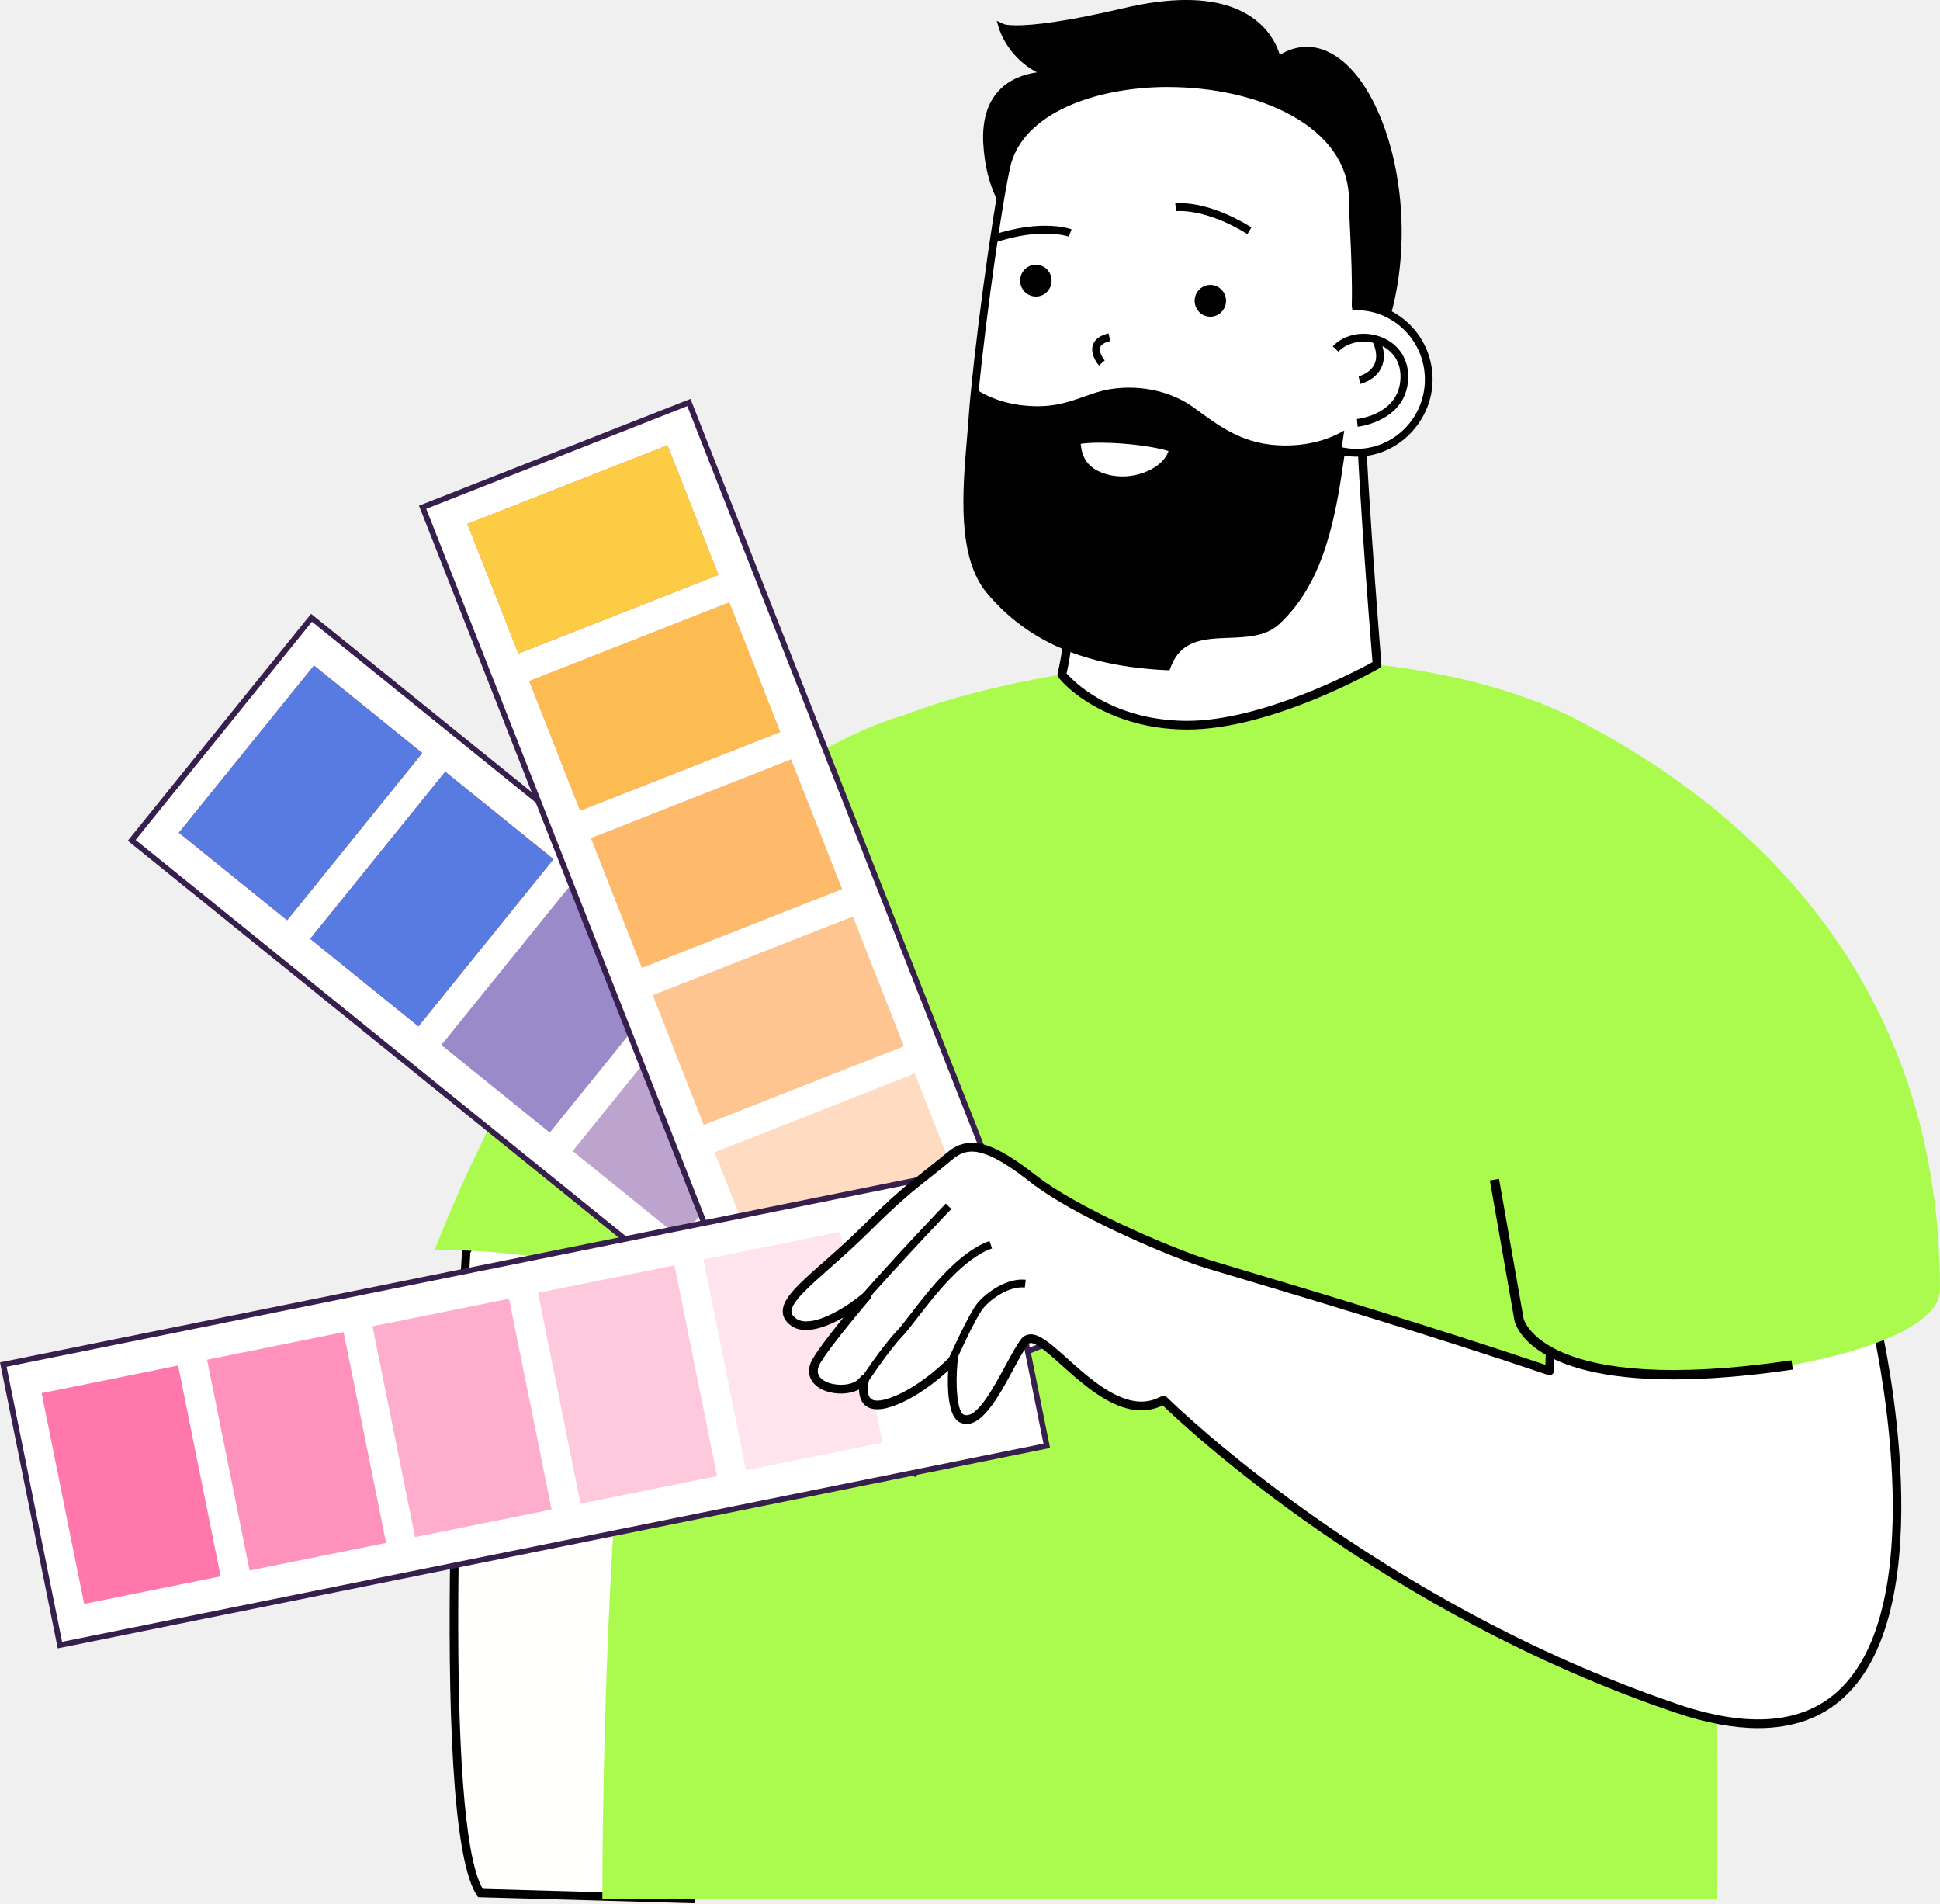
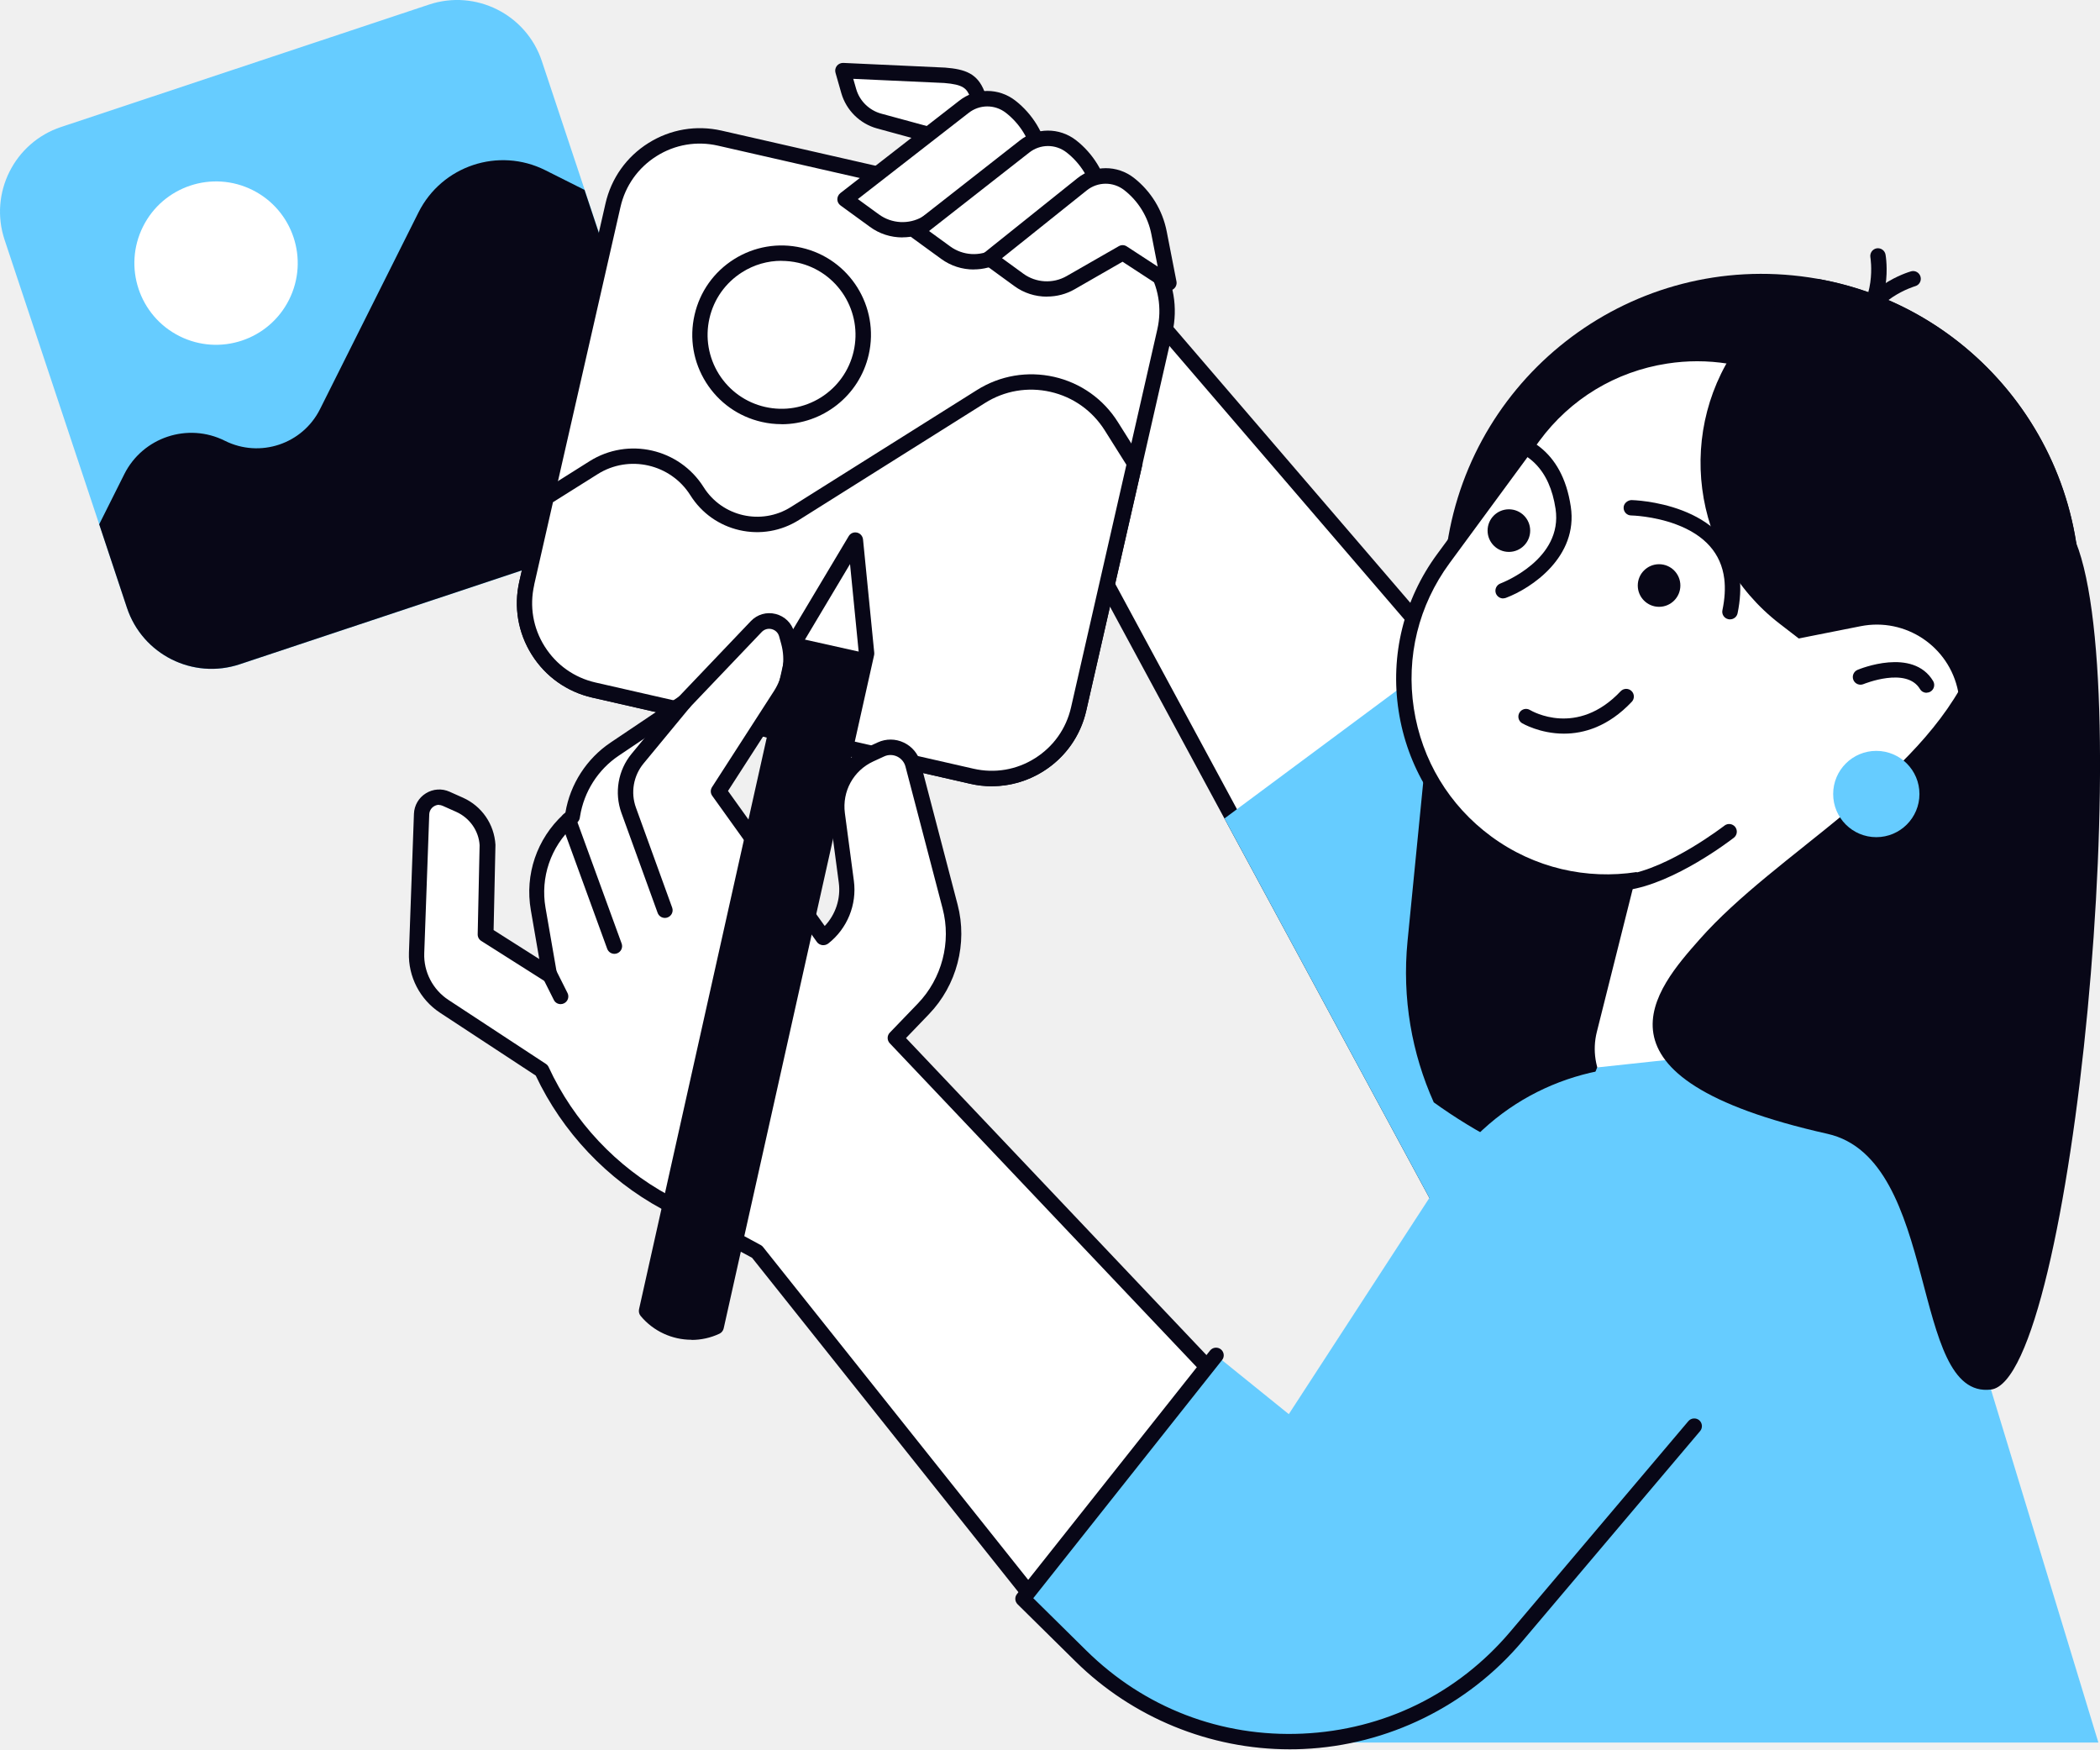
- <svg xmlns="http://www.w3.org/2000/svg" id="Capa_2" data-name="Capa 2" viewBox="0 0 1011.48 992.08">
+ <svg xmlns="http://www.w3.org/2000/svg" id="Capa_2" data-name="Capa 2" viewBox="0 0 273.09 227.45">
  <defs>
    <style>
      .cls-1 {
-         opacity: .6;
+         fill: #fff;
      }

      .cls-2 {
-         fill: #fdcc45;
+         fill: #6cf;
      }

      .cls-3 {
-         fill: #fff;
-       }
- 
-       .cls-4 {
-         fill: #abfb4f;
-       }
- 
-       .cls-5 {
-         opacity: .4;
-       }
- 
-       .cls-6 {
-         fill: #361e4d;
-       }
- 
-       .cls-7 {
-         fill: #587be1;
-       }
- 
-       .cls-8 {
-         fill: #1a2e35;
-       }
- 
-       .cls-9 {
-         opacity: .8;
-       }
- 
-       .cls-10 {
-         opacity: .2;
-       }
- 
-       .cls-11 {
-         fill: #ff5f68;
-       }
- 
-       .cls-12 {
-         fill: #010101;
-       }
- 
-       .cls-13 {
-         fill: #fffffd;
-       }
- 
-       .cls-14 {
-         fill: #ff77ab;
+         fill: #080717;
      }
    </style>
  </defs>
-   <g id="Capa_1-2" data-name="Capa 1">
+   <g id="_Layer_" data-name="&amp;lt;Layer&amp;gt;">
    <g>
      <g>
-         <path class="cls-13" d="M250.45,986.74c-25.85-39.02-7.53-331.86-7.34-334.83l36.9-65.2,103.52,29.8-23.54,373.31-109.54-3.08Z" />
-         <path d="M281.08,589.31l100.16,28.83-23.3,369.42-106.24-2.98c-20.26-34.75-11.66-249.05-6.47-331.52l35.85-63.75h0ZM278.95,584.11l-38.04,67.66s-19.14,300.66,8.37,337.13l112.78,3.17,23.79-377.19-106.9-30.77h0Z" />
+         <polygon class="cls-1" points="139.65 68.08 151 42.2 237.02 142.33 191.51 164.07 139.65 68.08" />
+         <path class="cls-3" d="M151.28,44.06l84.14,97.93-43.48,20.76-51.17-94.72,10.51-23.98h0ZM150.72,40.34l-12.18,27.79,52.54,97.25,47.55-22.71-87.91-102.33h0Z" />
+       </g>
+       <polygon class="cls-2" points="188.69 84.54 159.23 106.42 191.08 165.38 238.63 142.67 188.69 84.54" />
+       <path class="cls-3" d="M233.17,35.81h0c-22.75-2.25-43,14.37-45.25,37.12l-4.88,49.44c-.73,7.44.56,14.6,3.41,20.96,11.13,8.01,24.77,12.74,39.52,12.74,12.53,0,24.25-3.41,34.32-9.34,2.73-4.85,4.53-10.33,5.12-16.23l4.88-49.44c2.25-22.75-14.37-43.01-37.12-45.25Z" />
+       <g>
+         <path class="cls-2" d="M18.27,6.67h50.43c6.4,0,11.6,5.2,11.6,11.6v50.43c0,6.4-5.2,11.6-11.6,11.6H18.27c-6.4,0-11.6-5.2-11.6-11.6V18.27c0-6.4,5.2-11.6,11.6-11.6Z" transform="translate(-11.5 15.95) rotate(-18.4)" />
+         <circle class="cls-1" cx="28.09" cy="34.21" r="10.62" transform="translate(-15.07 44.01) rotate(-63.4)" />
+         <path class="cls-3" d="M16.51,79.03l-3.61-10.86,3.26-6.51c2.41-4.81,8.27-6.76,13.08-4.35h0c4.56,2.28,10.1.44,12.38-4.12l12.8-25.57c3.04-6.07,10.42-8.53,16.49-5.49l5.1,2.56,10.35,31.1c2.02,6.08-1.27,12.64-7.34,14.66l-47.85,15.92c-6.08,2.02-12.64-1.27-14.66-7.34Z" />
      </g>
      <g>
        <g>
-           <path class="cls-4" d="M226.55,651.68s123.9-5.01,195.29,67.67l48.42-346.16s-148.55,36.04-243.71,278.49Z" />
-           <path class="cls-4" d="M886.03,674.59c-11.42-120.06-20.62-167.3-55.15-294.83-96.44-55.41-273.76-40.27-360.62-6.58l-119.35,190.94c-31.47,109.76-36.85,333.26-36.85,425.52h581.29s2.42-191.85-9.32-315.05Z" />
-           <g>
-             <g>
-               <g>
-                 <polygon class="cls-3" points="570.69 651.93 476.94 767.96 68.65 438.03 162.42 322.01 570.69 651.93" />
-                 <path class="cls-6" d="M477.16,770l-1.14-.92L66.62,438.24l95.58-118.28,1.13.92,409.41,330.83-95.58,118.29ZM70.71,437.81l406,328.1,91.93-113.76L162.65,324.06l-91.93,113.76Z" />
-               </g>
-               <g>
-                 <polygon class="cls-11" points="220.17 392.53 149.71 479.7 93.24 434.06 163.7 346.88 220.17 392.53" />
-                 <g class="cls-9">
-                   <polygon class="cls-11" points="288.61 447.84 218.17 535.02 161.7 489.38 232.14 402.21 288.61 447.84" />
-                 </g>
-                 <g class="cls-1">
-                   <rect class="cls-11" x="237.58" y="487.62" width="112.07" height="72.61" transform="translate(-298.43 423.02) rotate(-51.06)" />
-                 </g>
-                 <g class="cls-5">
-                   <polygon class="cls-11" points="425.52 558.47 355.08 645.64 298.6 600 369.06 512.83 425.52 558.47" />
-                 </g>
-                 <g class="cls-10">
-                   <polygon class="cls-11" points="493.96 613.78 423.52 700.96 367.05 655.32 437.5 568.15 493.96 613.78" />
-                 </g>
-               </g>
-               <g>
-                 <polygon class="cls-7" points="220.17 392.53 149.71 479.7 93.24 434.06 163.7 346.88 220.17 392.53" />
-                 <polygon class="cls-7" points="288.61 447.84 218.17 535.02 161.7 489.38 232.14 402.21 288.61 447.84" />
-                 <g class="cls-1">
-                   <rect class="cls-7" x="237.58" y="487.62" width="112.07" height="72.61" transform="translate(-298.43 423.02) rotate(-51.06)" />
-                 </g>
-                 <g class="cls-5">
-                   <polygon class="cls-7" points="425.52 558.47 355.08 645.64 298.6 600 369.06 512.83 425.52 558.47" />
-                 </g>
-                 <g class="cls-10">
-                   <polygon class="cls-7" points="493.96 613.78 423.52 700.96 367.05 655.32 437.5 568.15 493.96 613.78" />
-                 </g>
-               </g>
-               <path class="cls-8" d="M502.08,680.2c4.06,3.28,4.69,9.25,1.41,13.32-3.28,4.07-9.25,4.7-13.31,1.41-4.07-3.28-4.71-9.24-1.43-13.32,3.28-4.07,9.25-4.7,13.33-1.41Z" />
-             </g>
-             <g>
-               <g>
-                 <polygon class="cls-3" points="551.33 698.27 412.51 752.88 220.34 264.4 359.17 209.79 551.33 698.27" />
-                 <path class="cls-6" d="M411.69,754.77l-.53-1.35-192.71-489.83,141.55-55.67.53,1.35,192.69,489.83-141.53,55.67ZM222.23,265.22l191.11,485.78,136.1-53.54-191.09-485.78-136.11,53.54Z" />
-               </g>
-               <g>
-                 <rect class="cls-11" x="253.11" y="250.06" width="112.08" height="72.6" transform="translate(-83.37 133.05) rotate(-21.47)" />
-                 <g class="cls-9">
-                   <rect class="cls-11" x="285.33" y="331.96" width="112.08" height="72.61" transform="translate(-111.11 150.51) rotate(-21.47)" />
-                 </g>
-                 <g class="cls-1">
-                   <polygon class="cls-11" points="439.02 463.43 334.72 504.46 308.13 436.89 412.45 395.86 439.02 463.43" />
-                 </g>
-                 <g class="cls-5">
-                   <polygon class="cls-11" points="471.24 545.33 366.93 586.36 340.36 518.78 444.66 477.76 471.24 545.33" />
-                 </g>
-                 <g class="cls-10">
-                   <rect class="cls-11" x="381.97" y="577.65" width="112.08" height="72.61" transform="translate(-194.36 202.98) rotate(-21.48)" />
-                 </g>
-               </g>
-               <g>
-                 <rect class="cls-2" x="253.11" y="250.06" width="112.08" height="72.6" transform="translate(-83.37 133.05) rotate(-21.47)" />
-                 <g class="cls-9">
-                   <rect class="cls-2" x="285.33" y="331.96" width="112.08" height="72.61" transform="translate(-111.11 150.51) rotate(-21.47)" />
-                 </g>
-                 <g class="cls-1">
-                   <polygon class="cls-2" points="439.02 463.43 334.72 504.46 308.13 436.89 412.45 395.86 439.02 463.43" />
-                 </g>
-                 <g class="cls-5">
-                   <polygon class="cls-2" points="471.24 545.33 366.93 586.36 340.36 518.78 444.66 477.76 471.24 545.33" />
-                 </g>
-                 <g class="cls-10">
-                   <rect class="cls-2" x="381.97" y="577.65" width="112.08" height="72.61" transform="translate(-194.36 202.98) rotate(-21.48)" />
-                 </g>
-               </g>
-               <path class="cls-8" d="M477.71,688.98c1.91,4.88-.5,10.37-5.35,12.29-4.88,1.91-10.37-.48-12.28-5.35-1.93-4.88.46-10.37,5.33-12.29,4.88-1.92,10.37.49,12.3,5.35Z" />
-             </g>
-             <g>
-               <g>
-                 <polygon class="cls-3" points="516.26 607.41 545.77 753.63 31.25 857.5 1.72 711.28 516.26 607.41" />
-                 <path class="cls-6" d="M30.11,859.21l-.29-1.43L0,710.14l1.43-.29,515.97-104.15.29,1.43,29.8,147.64-1.43.29L30.11,859.21ZM3.44,712.41l28.94,143.38,511.67-103.29-28.93-143.38L3.44,712.41Z" />
-               </g>
-               <g>
-                 <polygon class="cls-14" points="92.86 711.79 115.04 821.66 43.87 836.03 21.7 726.17 92.86 711.79" />
-                 <g class="cls-9">
-                   <polygon class="cls-14" points="179.14 694.39 201.3 804.25 130.14 818.61 107.96 708.75 179.14 694.39" />
-                 </g>
-                 <g class="cls-1">
-                   <polygon class="cls-14" points="265.4 676.98 287.58 786.83 216.4 801.2 194.22 691.34 265.4 676.98" />
-                 </g>
-                 <g class="cls-5">
-                   <polygon class="cls-14" points="351.67 659.56 373.84 769.42 302.68 783.79 280.49 673.92 351.67 659.56" />
-                 </g>
-                 <g class="cls-10">
-                   <polygon class="cls-14" points="437.93 642.15 460.12 752.01 388.94 766.37 366.77 656.5 437.93 642.15" />
-                 </g>
-               </g>
-               <path class="cls-6" d="M493.08,672.53c8.31-1.69,16.41,3.7,18.07,11.99,1.69,8.31-3.7,16.41-12,18.08-8.3,1.68-16.39-3.7-18.07-12.01-1.67-8.3,3.7-16.39,12-18.06Z" />
-             </g>
-           </g>
-           <g>
-             <path d="M665.98,31.92s-5.11-43.22-79.57-25.69c-53.79,12.65-63.52,8.3-63.52,8.3,0,0,5.98,19.67,28.39,24.97,0,0-38.85-4.92-36.59,35.16,2.22,40.07,26.52,45.73,26.9,64.26.38,18.53-32.91,38.55,1.84,64.67,34.76,26.07,112.38,73.07,163.65-3.79,49.7-74.49,5.24-201.5-41.08-167.87Z" />
-             <path d="M636.02,243.88h-.02c-28.03,0-59.57-13.04-93.75-38.69-25.21-18.89-16.18-35.67-8.94-49.16,3.25-6.08,6.35-11.79,6.24-17.11-.14-6.91-4.02-11.96-8.94-18.36-7.41-9.59-16.58-21.57-17.95-45.8-.63-11.8,2.08-21.04,8.1-27.48,5.79-6.22,13.59-8.67,19.91-9.57-15.05-7.83-19.48-21.89-19.71-22.59l-1.29-4.27,4.02,1.8h0s1.63.55,6.35.55c8.07,0,24.35-1.55,55.89-8.98,11.93-2.81,22.91-4.23,32.52-4.23,36.75,0,46.45,20.7,48.82,28.63,16.82-10.34,35.25-1.32,48.2,23.33,20.07,38.19,23.03,104.34-6.73,148.94-19,28.52-43.47,42.98-72.72,42.98ZM547.37,41.33c-5.79,0-16.58,1.12-23.7,8.75-5.21,5.62-7.58,13.83-7,24.44,1.29,22.99,10.06,34.38,17.11,43.56,5.19,6.7,9.63,12.51,9.82,20.79.12,6.38-3.23,12.56-6.77,19.11-7.48,13.96-14.59,27.15,7.79,43.94,33.02,24.78,64.63,37.88,91.4,37.88h0c27.82,0,51.16-13.85,69.39-41.14,28.91-43.34,26.02-107.65,6.5-144.81-12.38-23.56-29.24-31.57-44.76-20.28l-2.75,1.99-.41-3.4c-.14-1.15-3.99-28.1-45.54-28.1-9.32,0-19.95,1.38-31.59,4.12-37.97,8.94-54.17,9.49-60.74,8.97,2.67,5.54,9.8,16.61,25.62,20.35l-.69,3.98s-1.46-.15-3.68-.15Z" />
-           </g>
-           <g>
-             <path class="cls-3" d="M617.85,378.01c-42.08-.52-62.75-24.2-64.21-26.47,8.57-34.48,7.39-129.66,7.17-138l148.63-17.24c-1.89,23.01,8.53,150.09,8.53,150.09,0,0-56.13,32.16-100.12,31.61Z" />
-             <path class="cls-12" d="M619,380.29c-.4,0-.79,0-1.17-.02h0c-40.05-.47-62.66-22.14-66.12-27.49-.31-.53-.43-1.18-.28-1.81,8.84-35.66,7.14-136.39,7.12-137.38-.07-1.18.83-2.2,2-2.33l148.63-17.25c.64-.03,1.36.15,1.86.63.46.5.74,1.16.69,1.82-1.88,22.58,8.41,148.49,8.51,149.76.07.85-.38,1.71-1.14,2.14-2.29,1.33-56.18,31.92-100.1,31.92ZM617.86,375.74h1.12c39.11,0,88.19-25.98,96.61-30.61-1.17-14.36-9.6-119.05-8.56-146.24l-143.9,16.67c.21,14.58.98,101.33-7.03,135.42,3.49,4.01,23.04,24.25,61.77,24.76Z" />
-           </g>
-           <g>
-             <g>
-               <path class="cls-3" d="M607.99,346.67c-41.49-2.06-70.52-14.47-91.33-39.1-15.12-17.88-12.21-52.01-9.85-79.44.32-4.07.67-8.03.93-11.74,2.03-28.44,11.52-101.25,17.4-128.94,6.38-30.06,46.62-43.52,83.7-43.52,47.65,0,95.92,20.77,95.92,60.48,0,4.17.26,9.79.58,16.27.54,11.09,1.19,24.91.86,38.96l-.03.61h.89c20.6,0,37.23,16.86,37.23,37.56s-16.63,37.58-37.1,37.58c-2.59,0-5.23-.28-7.81-.83l-.62-.13-.15,1.04c-4.19,29.37-9.44,65.92-33.45,87.93-6.24,5.75-15.17,6.1-24.63,6.44-13.02.49-26.5,1.01-32.55,16.85Z" />
-               <path d="M608.84,44.52c47.36,0,95.32,20.58,95.32,59.89,0,4.21.28,9.79.57,16.29.55,11.09,1.2,24.92.88,38.93l-.02,1.24h1.22c.08,0,.17-.03.39-.03,20.12,0,36.53,16.58,36.53,36.97s-16.41,36.97-36.53,36.97c-2.56,0-5.14-.29-7.69-.82l-1.25-.29-.17,1.29-.05.4c-4.19,29.28-9.41,65.73-33.26,87.57-6.1,5.61-14.89,5.94-24.23,6.3-13.14.48-26.71.99-32.97,16.81-41.08-2.09-69.84-14.45-90.47-38.86-14.94-17.7-12.02-51.69-9.73-78.98.36-4.14.71-8.05.96-11.79,2.03-28.4,11.54-101.14,17.39-128.81,6.29-29.75,46.28-43.08,83.11-43.08h0ZM608.78,43.33c-39.71,0-77.97,14.54-84.21,43.99-5.92,27.83-15.39,100.18-17.44,129.02-2.01,28.85-8.46,70.86,9.04,91.63,23.68,27.99,55.84,37.6,92.19,39.32,10.01-27.17,41.75-9.28,57.21-23.45,24.26-22.25,29.53-59.6,33.67-88.71,2.58.53,5.21.86,7.94.86,20.83,0,37.73-17.09,37.73-38.19s-16.9-38.17-37.73-38.17h-.39c.51-22.29-1.45-43.95-1.45-55.23,0-40.53-49.34-61.08-96.58-61.08h0Z" />
-             </g>
-             <path d="M609.76,349.38l-1.48-.04c-42.48-2.03-72.24-14.75-93.6-40.06-15.85-18.74-12.86-53.45-10.47-81.38.31-4.06.69-8,.93-11.72,2.03-28.43,11.56-101.41,17.47-129.28,7.14-33.65,50.89-45.63,86.23-45.63,48.94,0,98.52,21.7,98.52,63.14,0,4.12.26,9.68.59,16.14.52,10.59,1.12,23.67.91,37.12,21.34,1.06,38.07,18.66,38.07,40.14s-17.82,40.23-39.73,40.23c-2.1,0-4.16-.19-6.24-.51-4.27,29.75-9.87,65.67-34.05,87.83-6.95,6.4-16.77,6.76-26.26,7.12-12.86.49-25,.93-30.35,15.51l-.53,1.39ZM608.84,45.36c-36.53,0-76.1,13.12-82.3,42.42-5.87,27.72-15.38,100.39-17.37,128.7-.28,3.74-.6,7.7-.95,11.79-2.32,27.17-5.21,60.93,9.51,78.37,20.4,24.1,48.81,36.39,89.32,38.56,6.6-15.8,20.84-16.33,33.46-16.8,9.2-.34,17.83-.66,23.71-6.05,23.63-21.67,28.82-57.97,33-87.15l.31-2.17,2.15.12c2.48.52,5.02.82,7.51.82,19.69,0,35.72-16.22,35.72-36.16s-16.02-36.13-35.72-36.13h-2.06l-.34-2.07c.31-13.99-.34-27.78-.86-38.86-.33-6.52-.6-12.12-.6-16.33,0-38.78-47.56-59.05-94.49-59.05Z" />
-           </g>
-           <path d="M670.21,232.21c-21.89,0-34.27-9.95-47.89-19.82-10.73-7.88-26.78-12.17-43.35-9.57-12.4,1.95-21.58,8.93-37.73,8.93-13.07,0-23.99-3.38-32.72-9.04-.64,5.28-1.14,9.89-1.34,13.63-2.03,28.85-8.53,70.86,9.01,91.66,23.65,27.96,55.87,37.57,92.19,39.29,10.01-27.13,41.77-9.28,57.23-23.47,27.36-25.06,30.52-69.38,35.25-99.38-8.43,4.82-18.57,7.76-30.64,7.76ZM572.96,254.44c-15.81-5.55-17.78-17.64-17.78-27.77,0-8,62.67-3.06,62.67,4.94,0,18.2-25.16,29.81-44.88,22.84ZM585.2,258.53c-4.47,0-8.87-.72-12.91-2.17-16.96-5.94-19.11-19-19.11-29.69,0-2.62,2.1-6.1,20.33-6.1,9.18,0,46.36,1.95,46.36,11.03,0,16.61-18,26.92-34.67,26.92ZM573.51,224.63c-12.07,0-15.93,1.65-16.39,2.3.05,9.69,2.01,20.53,16.47,25.6,3.66,1.29,7.57,1.93,11.61,1.93,14.81,0,30.64-9.18,30.64-22.86-1.43-2.87-22.63-6.97-42.34-6.97Z" />
-           <g>
-             <path class="cls-3" d="M555.18,226.67c0,10.14,1.98,22.23,17.78,27.77,19.72,6.97,44.88-4.64,44.88-22.84,0-8-62.67-12.93-62.67-4.94Z" />
-             <path d="M573.51,214.46c-8.57,0-26.38,0-26.38,12.21,0,6.73,0,27.33,23.15,35.47,4.73,1.67,9.77,2.5,14.93,2.5,19.57,0,40.69-12.62,40.69-33.04,0-15.49-36.63-17.15-52.38-17.15ZM585.2,248.35c-3.37,0-6.58-.53-9.63-1.57-8.56-3.02-11.4-8.2-12.12-15.45,1.97-.31,5.19-.59,10.06-.59,14.51,0,29.51,2.34,35.73,4.37-2.6,7.95-13.83,13.25-24.04,13.25Z" />
-           </g>
-           <path d="M517.19,122.64l1.27,3.87c24.54-8.28,38.66-3.21,38.81-3.16l1.41-3.81c-.64-.23-15.5-5.68-41.5,3.1Z" />
-           <path d="M612.75,106.06l.54,4.02c.14-.03,15.06-1.73,37.09,11.94l2.1-3.5c-23.42-14.51-39.04-12.56-39.73-12.47Z" />
-           <g>
-             <path d="M631.04,150.57c-3.41,0-6.19,2.8-6.19,6.24s2.79,6.25,6.19,6.25,6.17-2.79,6.17-6.25-2.77-6.24-6.17-6.24Z" />
-             <path d="M631.04,148.51c-4.51,0-8.17,3.72-8.17,8.3s3.66,8.28,8.17,8.28,8.2-3.72,8.2-8.28-3.68-8.3-8.2-8.3ZM631.04,161.05c-2.31,0-4.18-1.92-4.18-4.24s1.87-4.21,4.18-4.21,4.16,1.9,4.16,4.21-1.87,4.24-4.16,4.24Z" />
-           </g>
-           <g>
-             <path d="M540.1,140.02c-3.44,0-6.19,2.78-6.19,6.23s2.75,6.26,6.19,6.26,6.14-2.79,6.14-6.26-2.75-6.23-6.14-6.23Z" />
-             <path d="M540.1,137.98c-4.56,0-8.22,3.72-8.22,8.28s3.66,8.3,8.22,8.3,8.17-3.72,8.17-8.3-3.68-8.28-8.17-8.28ZM540.1,150.47c-2.32,0-4.21-1.88-4.21-4.21s1.89-4.22,4.21-4.22,4.14,1.9,4.14,4.22-1.88,4.21-4.14,4.21Z" />
-           </g>
-           <path d="M578.88,177.75l-.91-3.99c-4.49,1.07-7.24,3.12-8.17,6.1-1.6,4.96,2.67,10.12,3.18,10.67l3.01-2.66c-.85-1.01-3.17-4.39-2.39-6.76.62-1.9,3.18-2.87,5.28-3.36Z" />
-           <g>
-             <path d="M720.96,176.01c-9.15-3.91-19.9-2.07-26.07,4.5l2.92,2.8c4.97-5.26,14.03-6.76,21.6-3.53,7.12,3.06,11.06,9.32,10.78,17.26-.63,18.87-21.84,21.27-22.72,21.38l.4,4.04c.24-.03,25.57-2.83,26.33-25.29.34-9.55-4.61-17.47-13.24-21.15Z" />
-             <path d="M715.71,178.18c2.08,4.69,2.36,8.65.83,11.77-2.29,4.73-8.13,6.23-8.2,6.24l.93,3.95c.31-.08,7.72-1.9,10.89-8.39,2.06-4.26,1.8-9.39-.77-15.25l-3.67,1.68Z" />
-           </g>
+           <path class="cls-1" d="M84.78,22.64h50.43c6.4,0,11.6,5.2,11.6,11.6v50.43c0,6.4-5.2,11.6-11.6,11.6h-50.43c-6.4,0-11.6-5.2-11.6-11.6v-50.43c0-6.4,5.2-11.6,11.6-11.6Z" transform="translate(15.97 -22.97) rotate(12.85)" />
+           <path class="cls-3" d="M128.97,102.23c-.92,0-1.86-.1-2.8-.32h0l-49.16-11.21c-3.28-.75-6.07-2.73-7.86-5.58-1.79-2.85-2.36-6.22-1.62-9.5l11.21-49.16c.75-3.28,2.73-6.07,5.58-7.86,2.85-1.79,6.22-2.36,9.5-1.62l49.16,11.21c3.28.75,6.07,2.73,7.86,5.58,1.79,2.85,2.36,6.22,1.62,9.5l-11.21,49.16c-1.33,5.83-6.53,9.8-12.28,9.8ZM126.61,99.96c2.76.63,5.6.15,7.99-1.36,2.4-1.51,4.06-3.85,4.69-6.61l11.21-49.16c.63-2.76.15-5.6-1.36-7.99-1.51-2.4-3.85-4.06-6.61-4.69l-49.16-11.21c-2.76-.63-5.6-.15-7.99,1.36-2.4,1.51-4.06,3.85-4.69,6.61l-11.21,49.16c-.63,2.76-.15,5.6,1.36,7.99,1.51,2.4,3.85,4.06,6.61,4.69l49.16,11.21Z" />
        </g>
        <g>
-           <g>
-             <g>
-               <path class="cls-3" d="M874.47,890.61c-160.98-54.45-266.44-159.46-267.49-160.5l-.31-.33-.38.22c-6.22,3.38-12.93,3.79-20.48,1.25-11.23-3.82-22.13-13.57-30.87-21.44-6.19-5.52-11.52-10.31-15.44-11.62-2.31-.78-4.11-.36-5.33,1.27-2.41,3.16-5.16,8.28-8.06,13.69-7.05,13.04-15.79,29.28-23.96,26.53h0c-.26-.09-.5-.19-.76-.3-5.75-2.73-5.18-21.92-4.45-29.05l.17-1.71-1.2,1.26c-.12.15-16.08,16.46-32.79,21.51-3.59,1.07-6.48,1.23-8.6.53-6.02-2.03-4.08-11.03-4.04-11.13l.48-2.15-1.5,1.6c-3.94,4.2-12.16,4.73-17.83,2.79-3.39-1.12-5.83-3.03-6.9-5.39-.88-1.93-.86-4.14.14-6.53,2.46-6.23,23.46-31.18,23.7-31.44l3.56-4.27-4.4,3.41c-.19.17-20.19,15.42-31.52,11.61-1.12-.39-2.11-.97-3.01-1.69-1.91-1.57-2.82-3.28-2.84-5.14-.02-5.86,8.67-13.53,20.64-24.14,6.29-5.55,13.41-11.83,20.86-19.22,15.87-15.8,23.42-21.74,32.17-28.63,3.48-2.73,7.07-5.58,11.47-9.23,5.48-4.62,11.23-5.55,18.62-3.02,6.35,2.12,14.15,6.93,24.59,15.11,21.41,16.8,68.01,36.7,87.08,43.16,2.82.95,11.11,3.41,23.56,7.15,34.27,10.24,98.04,29.3,157.8,49.52l.77.27,1.57-51.51,169.1,29.05c1.89,8.28,31.69,144.45-18.57,190.88-19.24,17.77-48.01,20.36-85.54,7.63Z" />
-               <path class="cls-12" d="M916.74,900.81c-12.79,0-27.14-2.67-43.01-8.03h0c-152.81-51.72-256.59-149.64-267.49-160.2-6.72,3.16-13.55,3.41-21.14.82-11.74-3.95-22.8-13.9-31.68-21.88-5.76-5.14-11.18-10.02-14.67-11.19-1.93-.65-2.48.09-2.77.5-2.3,3.05-5.02,8.07-7.89,13.42-7.82,14.53-16.97,30.91-26.7,27.57-.31-.13-.64-.24-.93-.38-6.5-3.08-6.54-18.93-6.11-26.96-5.64,5.12-17.88,15.24-30.59,19.06-4.04,1.23-7.38,1.37-9.99.51-4.64-1.56-5.85-6.15-5.92-9.79-4.95,2.67-11.86,2.64-16.97.95-3.97-1.35-6.92-3.72-8.22-6.65-1.15-2.5-1.12-5.41.09-8.33,1.63-4.12,10.42-15.36,17.04-23.53-7.17,4.1-17.01,8.24-24.32,5.85-1.34-.44-2.6-1.16-3.73-2.09-2.41-1.99-3.63-4.31-3.64-6.87-.07-6.9,8.46-14.44,21.37-25.85,5.92-5.22,13.28-11.71,20.77-19.16,15.84-15.73,23.39-21.7,32.16-28.62,3.66-2.9,7.22-5.73,11.63-9.37,6.07-5.09,12.69-6.17,20.83-3.42,6.58,2.22,14.62,7.14,25.26,15.48,21.2,16.65,67.48,36.4,86.41,42.79,2.29.8,8.13,2.54,16.87,5.17l6.59,1.98c31.26,9.32,95.89,28.62,155.75,48.83l1.48-48.45c0-.67.31-1.3.82-1.69.5-.41,1.26-.63,1.82-.49l169.1,29.04c.91.17,1.63.86,1.84,1.76,1.36,5.9,32.47,145.29-19.26,193.04-11.66,10.8-26.64,16.17-44.8,16.17ZM875.21,888.47c36.71,12.38,64.71,9.98,83.27-7.16,47.64-44.01,21.7-171.18,18.21-187.23l-165-28.35-1.5,48.91c-.02.72-.38,1.38-.98,1.79-.57.4-1.32.53-2.03.3l-.77-.27c-60.38-20.43-126.1-40.06-157.71-49.5l-6.58-1.97c-8.86-2.66-14.72-4.41-17.08-5.2-19.16-6.52-66.09-26.54-87.74-43.53-10.23-8.03-17.8-12.72-23.91-14.77-6.67-2.25-11.57-1.46-16.44,2.6-4.42,3.68-8.03,6.55-11.52,9.29-8.86,7.01-16.34,12.87-32,28.46-7.57,7.52-14.98,14.07-20.91,19.31-10.68,9.45-19.88,17.6-19.88,22.42.02.74.24,1.92,2.01,3.38.69.59,1.45,1,2.27,1.29,8.65,2.96,24.14-7.15,29.42-11.24l4.39-3.4c.96-.68,2.27-.63,3.04.23.81.83.84,2.16.11,3.04l-3.6,4.26c-7.82,9.34-21.51,26.29-23.32,30.82-.72,1.82-.79,3.38-.17,4.75.81,1.76,2.79,3.27,5.57,4.21,4.85,1.59,12.12,1.27,15.41-2.22l1.53-1.62c.72-.74,1.8-.88,2.75-.42.89.5,1.34,1.52,1.12,2.51l-.48,2.14c-.03.06-1.41,7.12,2.54,8.45,1.1.4,3.27.61,7.22-.55,16.01-4.86,31.62-20.73,31.78-20.89l1.26-1.27c.71-.69,1.76-.82,2.6-.47.86.43,1.37,1.34,1.29,2.31l-.19,1.69c-1.12,11.39-.1,25.18,3.2,26.77l.53.19c6.52,1.85,15.22-14.51,21.17-25.46,2.96-5.47,5.78-10.65,8.26-13.99,1.05-1.39,3.4-3.53,7.91-2.06,4.33,1.46,9.84,6.38,16.2,12.08,8.58,7.72,19.26,17.32,30.1,20.98,6.86,2.33,12.97,1.95,18.64-1.08.93-.5,2.37-.52,3.06.19,4.78,4.67,109.71,107.03,266.96,160.27h0Z" />
-             </g>
-             <path d="M447.92,682.57l-3.01-2.67c20.86-23.98,47.91-52.27,48.19-52.54l2.91,2.8c-.26.28-27.29,28.49-48.08,52.41Z" />
-             <path d="M451.55,721.8l-3.34-2.23c.43-.74,11.54-17.62,19.38-25.79,1.77-1.88,4.33-5.17,7.29-9.02,9.92-12.86,24.94-32.26,41.05-37.87l1.29,3.86c-14.96,5.2-29.53,24.03-39.16,36.49-3.16,4.08-5.64,7.31-7.6,9.34-7.53,7.9-18.8,25.03-18.92,25.22Z" />
-             <path d="M497.07,712.61l-3.7-1.63c.46-1.04,11.21-25.44,16.1-31.52,4.73-5.83,15.7-13.5,25.33-12.37l-.48,4.04c-7.29-.88-16.95,5.01-21.72,10.89-4.58,5.62-15.43,30.34-15.53,30.59Z" />
-           </g>
-           <path class="cls-4" d="M830.88,379.77l-57.85,193.28s14.89,104.93,18.95,114.7c10.52,25.58,58.87,36.33,125.73,26.51,63.21-9.3,93.77-25.9,93.77-41.93.07-154.01-90.39-243.77-180.6-292.57Z" />
-           <path d="M872.27,719.01c-75.68,0-82.39-29.28-82.68-30.8l-12.81-72.9,4.78-.84,12.81,72.86c.08.34,10.33,40.7,139.69,21.74l.69,4.82c-24.82,3.63-45.4,5.12-62.48,5.12Z" />
+           <path class="cls-1" d="M111.99,45.89c-1.3,5.72-6.99,9.29-12.71,7.99-5.72-1.3-9.29-6.99-7.99-12.71,1.3-5.72,7-9.29,12.71-7.99,5.72,1.3,9.29,7,7.99,12.71Z" />
+           <path class="cls-3" d="M101.64,55.15c-.85,0-1.72-.09-2.58-.29-3.03-.69-5.6-2.52-7.25-5.14-1.65-2.63-2.18-5.74-1.49-8.77.69-3.03,2.52-5.6,5.14-7.25,2.63-1.65,5.74-2.18,8.77-1.49,6.25,1.42,10.17,7.66,8.74,13.91-1.23,5.38-6.03,9.04-11.33,9.04ZM101.62,33.91c-1.79,0-3.55.5-5.1,1.48-2.17,1.37-3.69,3.5-4.26,6-.57,2.5-.13,5.08,1.23,7.26,1.37,2.17,3.5,3.69,6,4.26,2.51.57,5.08.13,7.26-1.23,2.17-1.37,3.69-3.5,4.26-6,.57-2.5.13-5.08-1.23-7.26-1.37-2.17-3.5-3.69-6-4.26-.72-.16-1.44-.24-2.16-.24Z" />
+         </g>
+         <g>
+           <path class="cls-1" d="M68.5,75.84l2.54-11.16,6.16-3.87c4.56-2.86,10.57-1.49,13.44,3.06h0c2.71,4.31,8.41,5.61,12.72,2.9l24.21-15.22c5.75-3.61,13.33-1.88,16.95,3.86l3.04,4.83-7.29,31.95c-1.42,6.24-7.64,10.15-13.88,8.73l-49.16-11.21c-6.24-1.42-10.15-7.64-8.73-13.88Z" />
+           <path class="cls-3" d="M128.99,102.23c-.94,0-1.89-.11-2.82-.32l-49.16-11.21c-3.28-.75-6.07-2.73-7.86-5.58-1.79-2.85-2.36-6.22-1.62-9.5h0l2.55-11.16c.06-.26.22-.48.44-.62l6.16-3.88c5.02-3.15,11.66-1.64,14.82,3.38,2.41,3.84,7.5,5,11.34,2.59l24.21-15.22c3.01-1.89,6.57-2.49,10.03-1.71,3.46.79,6.41,2.88,8.3,5.89l3.04,4.83c.14.22.19.5.13.75l-7.29,31.95c-.75,3.28-2.73,6.07-5.58,7.86-2.03,1.28-4.34,1.94-6.68,1.94ZM69.47,76.06h0c-.63,2.76-.15,5.6,1.36,7.99,1.51,2.4,3.85,4.06,6.61,4.69l49.16,11.21c2.76.63,5.6.15,7.99-1.36,2.4-1.51,4.06-3.85,4.69-6.61l7.2-31.55-2.82-4.48c-1.61-2.55-4.11-4.33-7.05-5-2.94-.67-5.97-.16-8.52,1.45l-24.21,15.22c-2.31,1.45-5.05,1.92-7.72,1.31-2.66-.61-4.93-2.22-6.38-4.53-2.57-4.08-7.98-5.32-12.06-2.75l-5.81,3.65-2.45,10.76Z" />
        </g>
      </g>
+       <g>
+         <g>
+           <path class="cls-1" d="M122.89,18.07l2.55,5.13,1.76-5c.68-1.93.64-4.04-.11-5.95h0c-.67-1.7-1.67-2.24-4.22-2.45l-13.25-.61.76,2.66c.54,1.9,2.04,3.37,3.94,3.89l8.57,2.34Z" />
+           <path class="cls-3" d="M125.43,24.2c-.38,0-.73-.21-.9-.56l-2.35-4.72-8.13-2.22c-2.22-.61-4-2.36-4.64-4.58l-.76-2.66c-.09-.31-.02-.64.18-.9.2-.25.51-.39.83-.38l13.25.61c2.62.21,4.19.77,5.1,3.08.84,2.13.88,4.49.12,6.65l-1.76,5c-.13.38-.48.64-.88.67-.02,0-.04,0-.06,0ZM110.96,10.25l.38,1.32c.44,1.55,1.69,2.77,3.24,3.2l8.57,2.33c.28.08.51.26.63.52l1.5,3.01.98-2.77c.6-1.7.57-3.57-.1-5.25-.44-1.11-.89-1.62-3.37-1.82l-11.83-.54Z" />
+         </g>
+         <g>
+           <path class="cls-1" d="M130.59,22.82l6,3.92-1.27-6.51c-.49-2.52-1.87-4.77-3.89-6.35h0c-1.8-1.41-4.33-1.39-6.11.03l-15.43,11.99,3.82,2.78c1.98,1.44,4.62,1.58,6.74.37l10.14-6.23Z" />
+           <path class="cls-3" d="M117.35,30.87c-1.5,0-2.98-.46-4.23-1.38l-3.82-2.78c-.25-.18-.41-.48-.41-.79,0-.31.14-.61.39-.81l15.43-11.99c2.14-1.71,5.16-1.73,7.34-.03,2.21,1.73,3.72,4.19,4.26,6.95l1.27,6.51c.08.39-.09.8-.42,1.02-.33.22-.77.23-1.1,0l-5.47-3.57-9.6,5.89c-1.13.65-2.38.97-3.62.97ZM111.55,25.88l2.75,2c1.66,1.21,3.88,1.33,5.65.31l10.12-6.21c.33-.2.75-.2,1.07.01l4.02,2.62-.82-4.19c-.44-2.28-1.7-4.32-3.53-5.75-1.44-1.12-3.44-1.11-4.87.03l-14.39,11.19Z" />
+         </g>
+         <g>
+           <path class="cls-1" d="M138.48,27.98l6,3.92-1.27-6.51c-.49-2.52-1.87-4.77-3.89-6.35h0c-1.8-1.41-4.32-1.39-6.11.03l-14.06,11.01,3.82,2.78c1.98,1.44,4.62,1.58,6.74.37l8.77-5.24Z" />
+           <path class="cls-3" d="M126.63,35.04c-1.5,0-2.98-.46-4.24-1.38l-3.82-2.78c-.25-.18-.41-.48-.41-.79,0-.31.14-.61.38-.8l14.06-11.01c2.15-1.72,5.17-1.73,7.34-.04,2.21,1.73,3.72,4.19,4.26,6.95l1.27,6.51c.08.39-.09.8-.42,1.02-.33.22-.77.23-1.1,0l-5.48-3.57-8.23,4.92c-1.12.64-2.36.96-3.6.96ZM120.82,30.04l2.75,2c1.66,1.21,3.88,1.33,5.65.31l8.75-5.23c.33-.2.74-.19,1.06.02l4.02,2.62-.82-4.19c-.44-2.28-1.7-4.32-3.53-5.75-1.44-1.12-3.44-1.11-4.87.03l-13.03,10.2Z" />
+         </g>
+         <g>
+           <path class="cls-1" d="M145.99,32.87l6,3.92-1.27-6.51c-.49-2.52-1.87-4.77-3.89-6.35h0c-1.8-1.41-4.33-1.39-6.11.03l-12.06,9.65,3.82,2.78c1.98,1.44,4.62,1.58,6.74.37l6.77-3.88Z" />
+           <path class="cls-3" d="M136.14,38.57c-1.5,0-2.99-.46-4.24-1.38l-3.82-2.78c-.25-.18-.4-.47-.41-.79,0-.31.13-.61.38-.8l12.06-9.65c2.15-1.72,5.17-1.74,7.35-.04,2.21,1.73,3.72,4.19,4.26,6.95l1.27,6.51c.08.39-.09.8-.42,1.02-.33.22-.77.23-1.1,0l-5.49-3.58-6.23,3.58c-1.11.64-2.35.95-3.58.95ZM130.31,33.57l2.76,2.01c1.66,1.21,3.88,1.33,5.65.31l6.77-3.88c.33-.19.73-.18,1.04.03l4.02,2.62-.82-4.19c-.44-2.28-1.7-4.32-3.53-5.75-1.44-1.12-3.44-1.11-4.87.03l-11.04,8.83Z" />
+         </g>
+       </g>
+       <g>
+         <path class="cls-1" d="M98.36,81.45l-9.44,9.9-8.97,6.03c-2.94,1.97-4.92,5.08-5.47,8.58l-.03.18-.54.5c-3.18,2.93-4.65,7.26-3.91,11.52l1.49,8.59-8.33-5.28.25-11.58c-.14-2.29-1.54-4.32-3.63-5.26l-1.74-.78c-1.48-.66-3.17.38-3.23,2.01l-.65,18.05c-.1,2.78,1.26,5.41,3.58,6.93l12.69,8.33c3.38,7.31,9.03,13.33,16.11,17.16l11.89,6.43,36.78,46.16,22.95-29.93-41.74-44.03,3.65-3.79c3.39-3.52,4.71-8.56,3.47-13.3l-4.83-18.46c-.47-1.81-2.47-2.75-4.17-1.97l-1.39.64c-2.97,1.37-4.7,4.52-4.27,7.76l1.17,8.81c.37,2.76-.75,5.5-2.95,7.22l-.03.03-13.63-19.03,8.06-12.5c1.33-2.06,1.71-4.58,1.06-6.94l-.27-.98c-.48-1.75-2.7-2.31-3.95-.99Z" />
+         <path class="cls-3" d="M135.23,209.92c-.3,0-.59-.14-.78-.38l-36.65-46-11.71-6.33c-7.14-3.86-12.96-10.02-16.42-17.36l-12.46-8.18c-2.6-1.71-4.14-4.7-4.03-7.8l.65-18.05c.04-1.1.62-2.1,1.55-2.67.93-.58,2.08-.66,3.08-.21l1.75.78c2.45,1.1,4.06,3.44,4.22,6.12l-.24,11.09,5.94,3.77-1.1-6.37c-.8-4.61.78-9.26,4.22-12.43l.28-.26c.62-3.69,2.76-7,5.87-9.09l8.88-5.97,9.36-9.82h0c.84-.88,2.05-1.23,3.23-.93,1.18.3,2.08,1.18,2.41,2.35l.27.98c.72,2.63.29,5.45-1.19,7.75l-7.69,11.93,12.58,17.56c1.42-1.5,2.1-3.57,1.83-5.62l-1.17-8.81c-.49-3.7,1.45-7.24,4.84-8.8l1.39-.64c1.08-.5,2.32-.49,3.39.02,1.08.51,1.87,1.46,2.17,2.61l4.83,18.46c1.32,5.04-.11,10.49-3.72,14.24l-2.99,3.11,41.08,43.34c.34.36.37.91.07,1.3l-22.95,29.93c-.19.24-.48.39-.78.39h0ZM57.11,104.64c-.23,0-.47.07-.68.2-.37.23-.59.61-.61,1.05l-.65,18.05c-.09,2.41,1.11,4.73,3.13,6.06l12.69,8.33c.16.1.28.25.36.42,3.26,7.07,8.83,13,15.68,16.7l11.89,6.43c.12.06.22.15.31.26l35.98,45.16,21.65-28.24-41.15-43.41c-.37-.39-.37-1,0-1.38l3.65-3.79c3.13-3.25,4.37-7.98,3.22-12.35l-4.83-18.46c-.15-.58-.55-1.05-1.09-1.31-.54-.25-1.16-.26-1.7,0l-1.39.64c-2.59,1.19-4.07,3.89-3.7,6.72l1.17,8.81c.41,3.1-.86,6.21-3.32,8.14-.21.17-.51.25-.78.22-.27-.04-.53-.17-.69-.39l-13.63-19.03c-.24-.33-.25-.78-.03-1.12l8.06-12.5c1.17-1.81,1.51-4.05.94-6.13l-.27-.98c-.13-.47-.49-.82-.97-.94-.47-.12-.96.02-1.3.38l-9.44,9.9c-.05.05-.11.1-.17.14l-8.97,6.03c-2.7,1.81-4.53,4.69-5.04,7.9l-.03.18c-.03.22-.14.43-.31.58l-.54.5c-2.94,2.71-4.29,6.68-3.61,10.61l1.49,8.59c.07.39-.1.78-.43,1-.33.22-.76.22-1.09.01l-8.33-5.28c-.3-.19-.47-.52-.46-.87l.25-11.58c-.11-1.85-1.28-3.54-3.04-4.33l-1.75-.78c-.17-.08-.35-.12-.53-.12ZM88.92,91.35h0,0Z" />
+       </g>
+       <path class="cls-3" d="M86.46,119.35c-.41,0-.79-.25-.94-.66l-4.71-13c-.94-2.61-.44-5.55,1.33-7.69l6.02-7.29c.35-.43.98-.49,1.41-.14.43.35.49.98.14,1.41l-6.02,7.29c-1.32,1.6-1.7,3.79-.99,5.74l4.71,13c.19.52-.08,1.09-.6,1.28-.11.04-.23.06-.34.06Z" />
+       <path class="cls-3" d="M79.9,124.02c-.41,0-.79-.25-.94-.66l-5.97-16.38c-.19-.52.08-1.09.6-1.28.52-.19,1.09.08,1.28.6l5.97,16.38c.19.52-.08,1.09-.6,1.28-.11.04-.23.06-.34.06Z" />
+       <path class="cls-3" d="M72.91,130.56c-.37,0-.72-.2-.89-.55l-1.41-2.81c-.25-.49-.05-1.09.44-1.34.49-.25,1.09-.05,1.34.44l1.41,2.81c.25.49.05,1.09-.44,1.34-.14.07-.3.11-.45.11Z" />
+       <path class="cls-1" d="M84.08,170.46l19.56-87.53,7.59-12.71,1.46,14.74-19.56,87.53h0c-3.12,1.46-6.84.63-9.05-2.02h0Z" />
+       <path class="cls-3" d="M84.08,170.46l19.56-87.53,9.05,2.02-19.56,87.53h0c-3.12,1.46-6.84.63-9.05-2.02h0Z" />
+       <path class="cls-3" d="M89.92,174.2c-2.49,0-4.94-1.09-6.61-3.1-.2-.24-.27-.55-.21-.86l19.56-87.53c.02-.1.06-.2.12-.29l7.59-12.71c.22-.37.65-.56,1.08-.46.42.09.73.45.78.88l1.46,14.74c.01.11,0,.21-.02.32l-19.56,87.53c-.07.3-.27.56-.55.69-1.17.55-2.41.81-3.63.81ZM85.17,170.18c1.83,1.9,4.63,2.53,7.1,1.59l19.41-86.87-1.14-11.56-5.95,9.97-19.41,86.87Z" />
+       <g>
+         <g>
+           <path class="cls-1" d="M193.34,109.57h0c-11.76-8.64-14.28-25.17-5.64-36.93l11.68-15.89c8.64-11.76,25.17-14.28,36.93-5.64h0c11.76,8.64,14.28,25.17,5.64,36.93l-11.68,15.89c-8.64,11.76-25.17,14.28-36.93,5.64Z" />
+           <path class="cls-3" d="M208.95,115.69c-5.64,0-11.32-1.73-16.2-5.31h0c-5.9-4.34-9.76-10.71-10.87-17.95-1.11-7.24.67-14.48,5.01-20.38l11.68-15.89c4.34-5.9,10.71-9.76,17.95-10.87,7.24-1.11,14.48.67,20.38,5.01,12.18,8.95,14.81,26.15,5.86,38.33l-11.68,15.89c-5.37,7.3-13.69,11.17-22.13,11.17ZM220.71,46.97c-1.29,0-2.59.1-3.89.3-6.71,1.03-12.62,4.6-16.64,10.07l-11.68,15.89c-4.02,5.47-5.67,12.18-4.64,18.89,1.03,6.71,4.6,12.62,10.07,16.64h0c11.29,8.3,27.23,5.86,35.53-5.43l11.68-15.89c8.3-11.29,5.86-27.23-5.43-35.53-4.41-3.24-9.63-4.94-15-4.94Z" />
+         </g>
+         <path class="cls-3" d="M268.6,98.07l1.68-17.01c2.14-21.66-12.84-41.06-33.92-44.8-3.7,1.73-7.05,4.34-9.72,7.79h0c-8.91,11.55-6.76,28.14,4.79,37.05l15.62,12.04c6.37,4.91,14.26,6.45,21.55,4.93Z" />
+         <path class="cls-1" d="M230.47,105.69l15.69-3.11c5.85-1.16,9.64-6.84,8.48-12.68h0c-1.16-5.85-6.84-9.64-12.68-8.48l-15.69,3.11c-5.84,1.16-9.64,6.84-8.48,12.68h0c1.16,5.85,6.84,9.64,12.68,8.48Z" />
+         <path class="cls-1" d="M212.07,89.26h31.69v48.3c0,5.58-4.53,10.11-10.11,10.11h-12.54c-4.98,0-9.03-4.05-9.03-9.03v-49.39h0Z" transform="translate(35.71 -51.93) rotate(14.09)" />
+         <path class="cls-3" d="M240.87,43.95c-.3,0-.6-.14-.8-.4-.33-.44-.24-1.07.2-1.4,3.91-2.93,2.97-8.64,2.96-8.7-.09-.54.27-1.06.81-1.16.55-.09,1.06.27,1.16.81.05.28,1.17,6.97-3.73,10.65-.18.14-.39.2-.6.2Z" />
+         <path class="cls-3" d="M241.5,44.44c-.06,0-.13,0-.2-.02-.54-.11-.89-.64-.78-1.18,1.2-6,7.72-7.88,8-7.96.53-.15,1.08.16,1.23.7.15.53-.16,1.08-.69,1.23h0c-.06.02-5.61,1.64-6.58,6.42-.1.48-.51.8-.98.8Z" />
+         <path class="cls-3" d="M211.47,115.74c-.49,0-.92-.36-.99-.86-.08-.55.31-1.05.85-1.13,5.66-.79,12.85-6.35,12.92-6.4.44-.34,1.06-.26,1.4.17.34.44.26,1.06-.17,1.4-.31.24-7.68,5.94-13.87,6.81-.05,0-.09,0-.14,0Z" />
+         <path class="cls-3" d="M195.47,77.81c-.4,0-.78-.25-.94-.65-.19-.52.07-1.09.58-1.29.33-.13,8.16-3.16,7.18-9.71-.76-5.06-3.53-7.84-8.23-8.28-.55-.05-.95-.54-.9-1.09.05-.55.53-.96,1.09-.9,3.94.37,8.89,2.4,10.02,9.98.98,6.52-5.1,10.62-8.45,11.87-.12.04-.23.06-.35.06Z" />
+         <path class="cls-3" d="M224.97,80.53c-.07,0-.14,0-.21-.02-.54-.11-.89-.64-.77-1.18.31-1.48.39-2.84.24-4.07-.41-3.3-2.52-5.68-6.27-7.08-2.94-1.1-5.81-1.16-5.84-1.16-.55,0-.99-.46-.98-1.01,0-.55.5-.96,1.01-.99.13,0,12.85.29,14.07,9.99.18,1.44.09,3.03-.26,4.73-.1.47-.51.79-.98.79Z" />
+         <path class="cls-3" d="M203.38,95.39c-3.15,0-5.41-1.34-5.45-1.36-.47-.29-.62-.9-.33-1.38.29-.47.9-.62,1.37-.33.26.15,6.12,3.56,11.78-2.44.38-.4,1.01-.42,1.41-.04.4.38.42,1.01.04,1.41-3.06,3.24-6.24,4.14-8.82,4.14Z" />
+         <path class="cls-3" d="M250.54,90.08c-.34,0-.67-.17-.86-.49-1.76-2.93-7.29-.66-7.35-.64-.51.21-1.1-.03-1.31-.54-.21-.51.03-1.09.53-1.31.29-.12,7.19-2.96,9.84,1.45.28.47.13,1.09-.34,1.37-.16.1-.34.14-.51.14Z" />
+         <path class="cls-3" d="M218.52,76.13c0,1.53-1.24,2.77-2.77,2.77s-2.77-1.24-2.77-2.77,1.24-2.77,2.77-2.77,2.77,1.24,2.77,2.77Z" />
+         <path class="cls-3" d="M198.99,68.99c0,1.53-1.24,2.77-2.77,2.77s-2.77-1.24-2.77-2.77,1.24-2.77,2.77-2.77,2.77,1.24,2.77,2.77Z" />
+       </g>
+       <path class="cls-2" d="M187.64,153.05l-20.04,30.82-9.46-7.64-25.11,31.66,7.54,7.44c16.01,15.8,42.09,14.63,56.62-2.55l46.23-54.63h0c-9.78-23.51-41.9-26.45-55.78-5.1Z" />
+       <path class="cls-2" d="M173.12,226.57h99.76l-21.64-71.09c-3.65-12-15.32-19.72-27.8-18.38l-15.74,1.69-34.58,87.79Z" />
+       <path class="cls-3" d="M167.72,227.45c-10.37,0-20.44-4.11-27.85-11.42l-7.54-7.44c-.36-.36-.4-.93-.08-1.33l25.11-31.66c.34-.43.97-.5,1.4-.16.43.34.51.97.16,1.4l-24.55,30.96,6.9,6.81c7.54,7.44,17.53,11.28,28.12,10.8,10.59-.48,20.19-5.19,27.03-13.28l23.14-27.35c.36-.42.99-.47,1.41-.12.42.36.47.99.12,1.41l-23.14,27.35c-7.1,8.4-17.48,13.5-28.47,13.99-.59.03-1.18.04-1.76.04Z" />
+       <path class="cls-3" d="M256.26,86.9c-6.65,14.63-25.27,23.94-35.25,35.25-5.57,6.31-15.96,17.96,16.63,25.27,14.71,3.3,10.64,34.58,21.28,33.25,10.64-1.33,19.29-93.11,10.64-111.07-8.65-17.96-10.5,11.13-13.3,17.29Z" />
+       <path class="cls-2" d="M249.61,103.24c0,3.1-2.51,5.61-5.61,5.61s-5.61-2.51-5.61-5.61,2.51-5.61,5.61-5.61,5.61,2.51,5.61,5.61Z" />
    </g>
  </g>
</svg>
